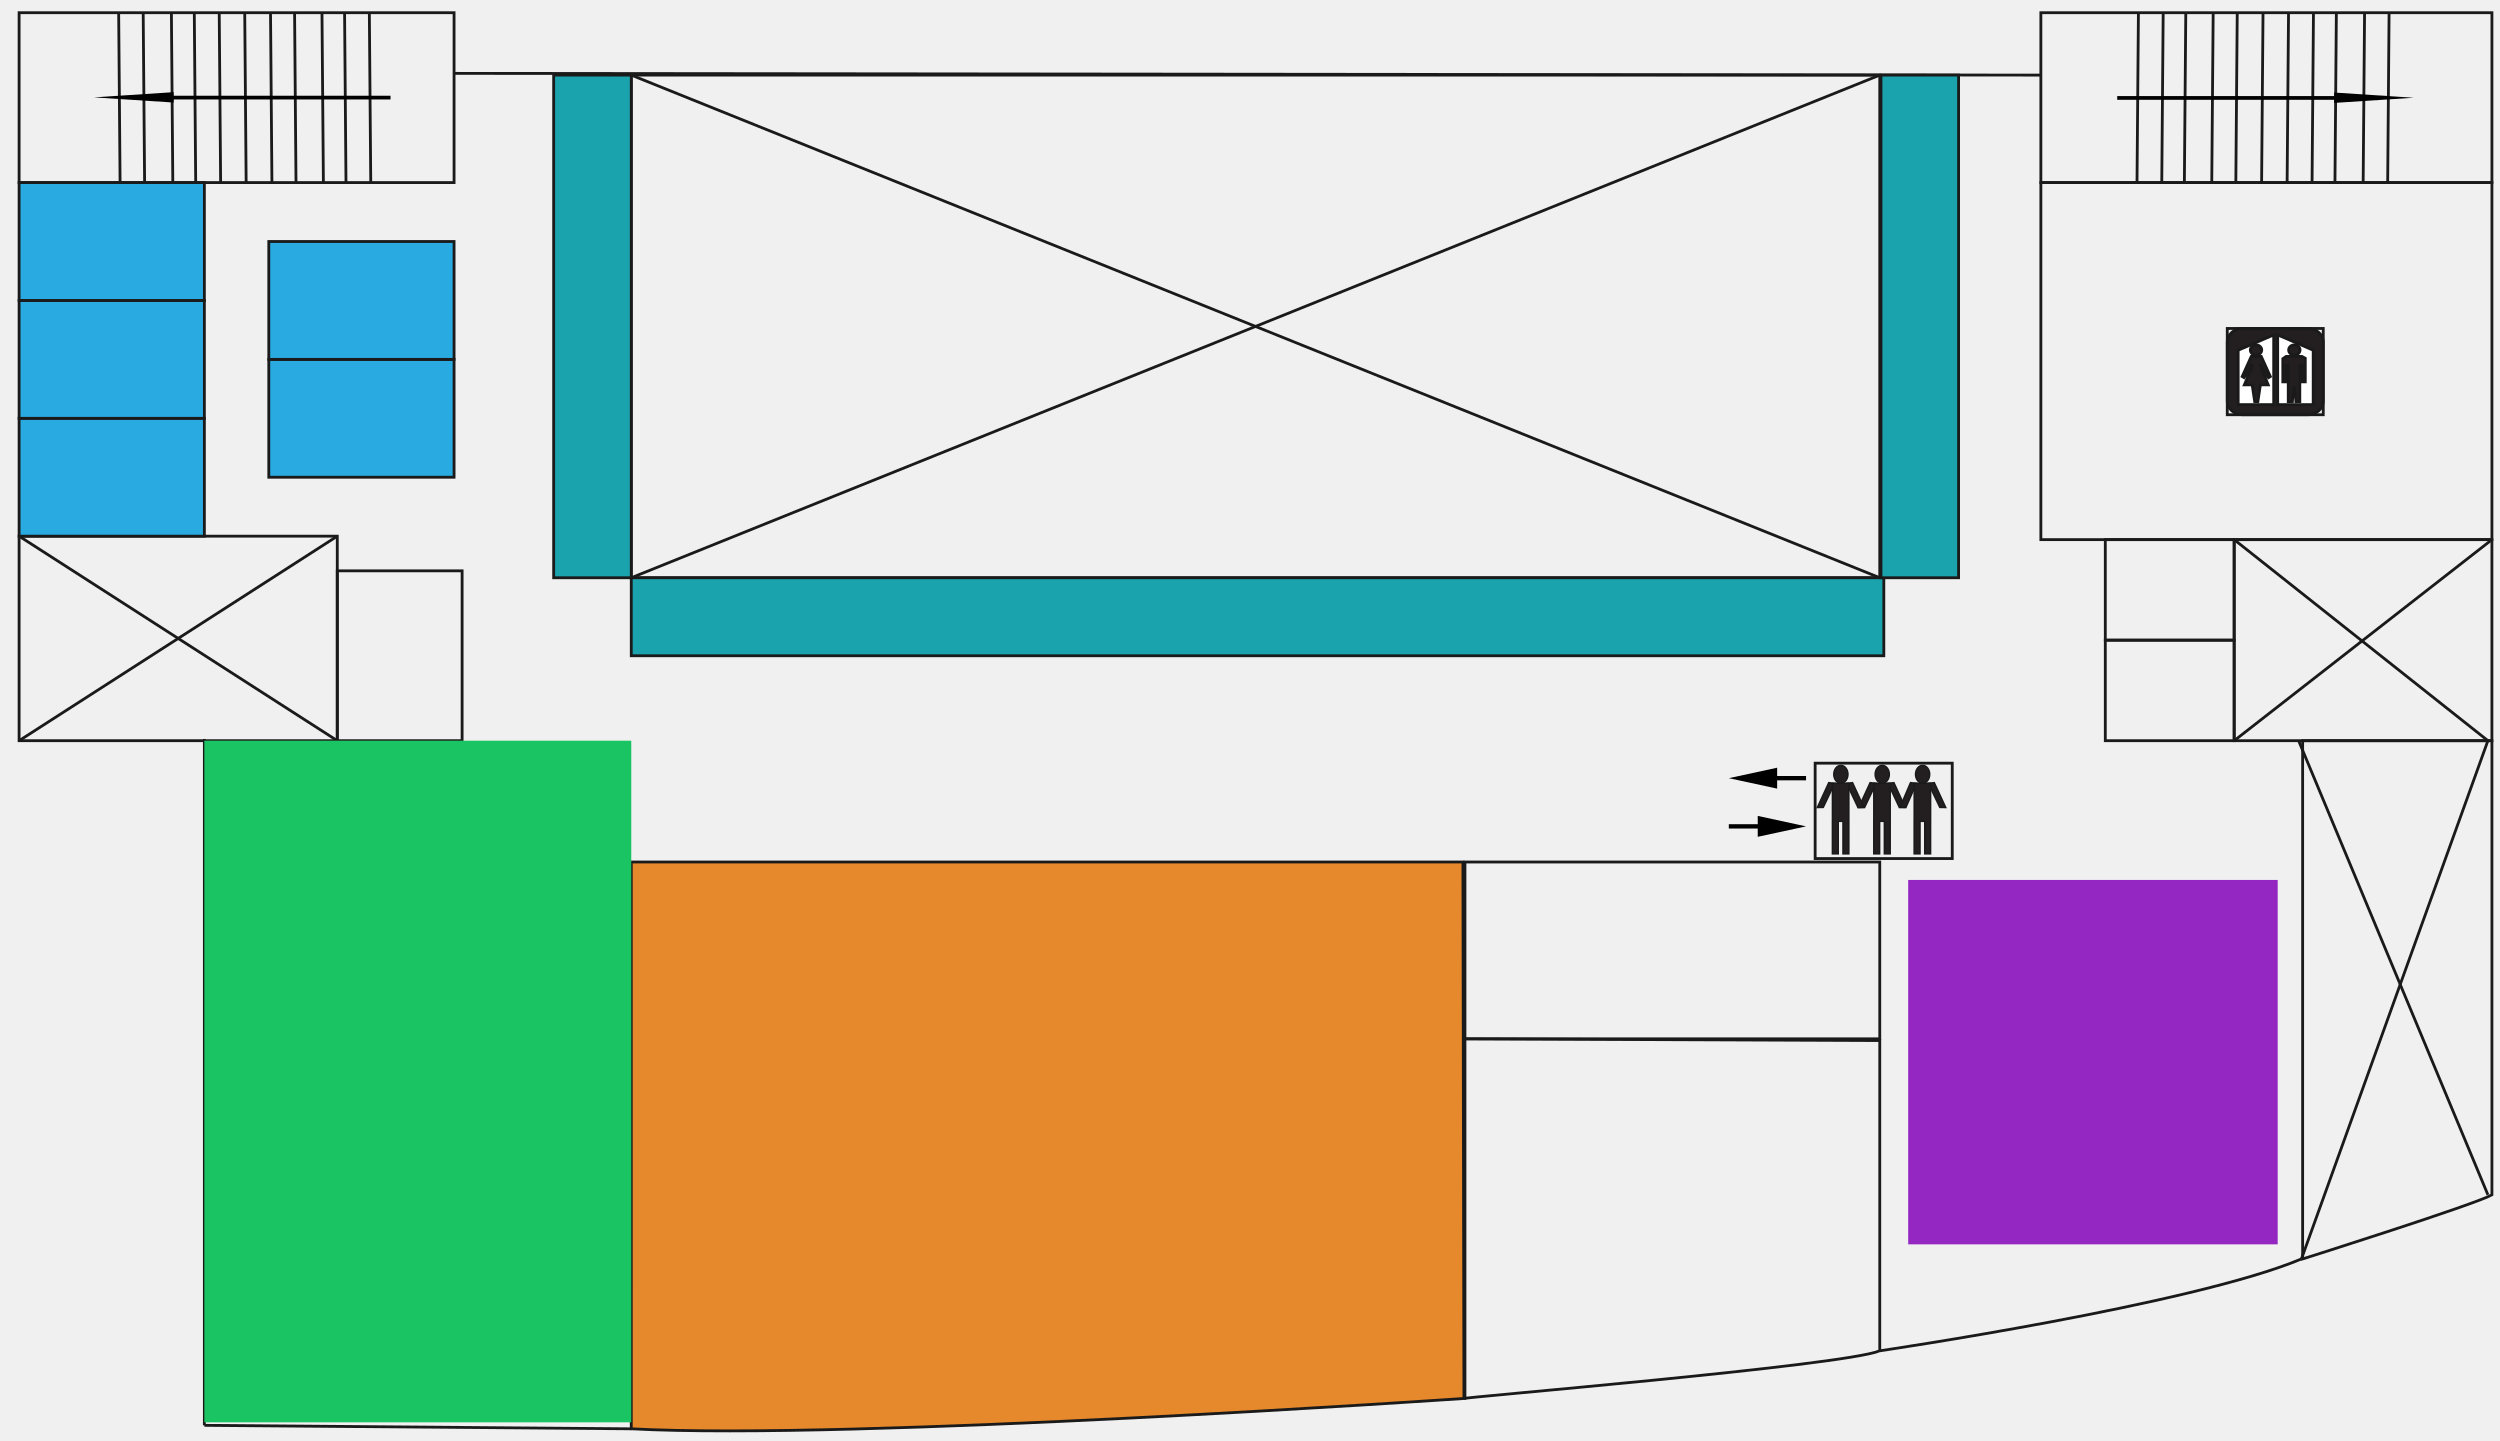
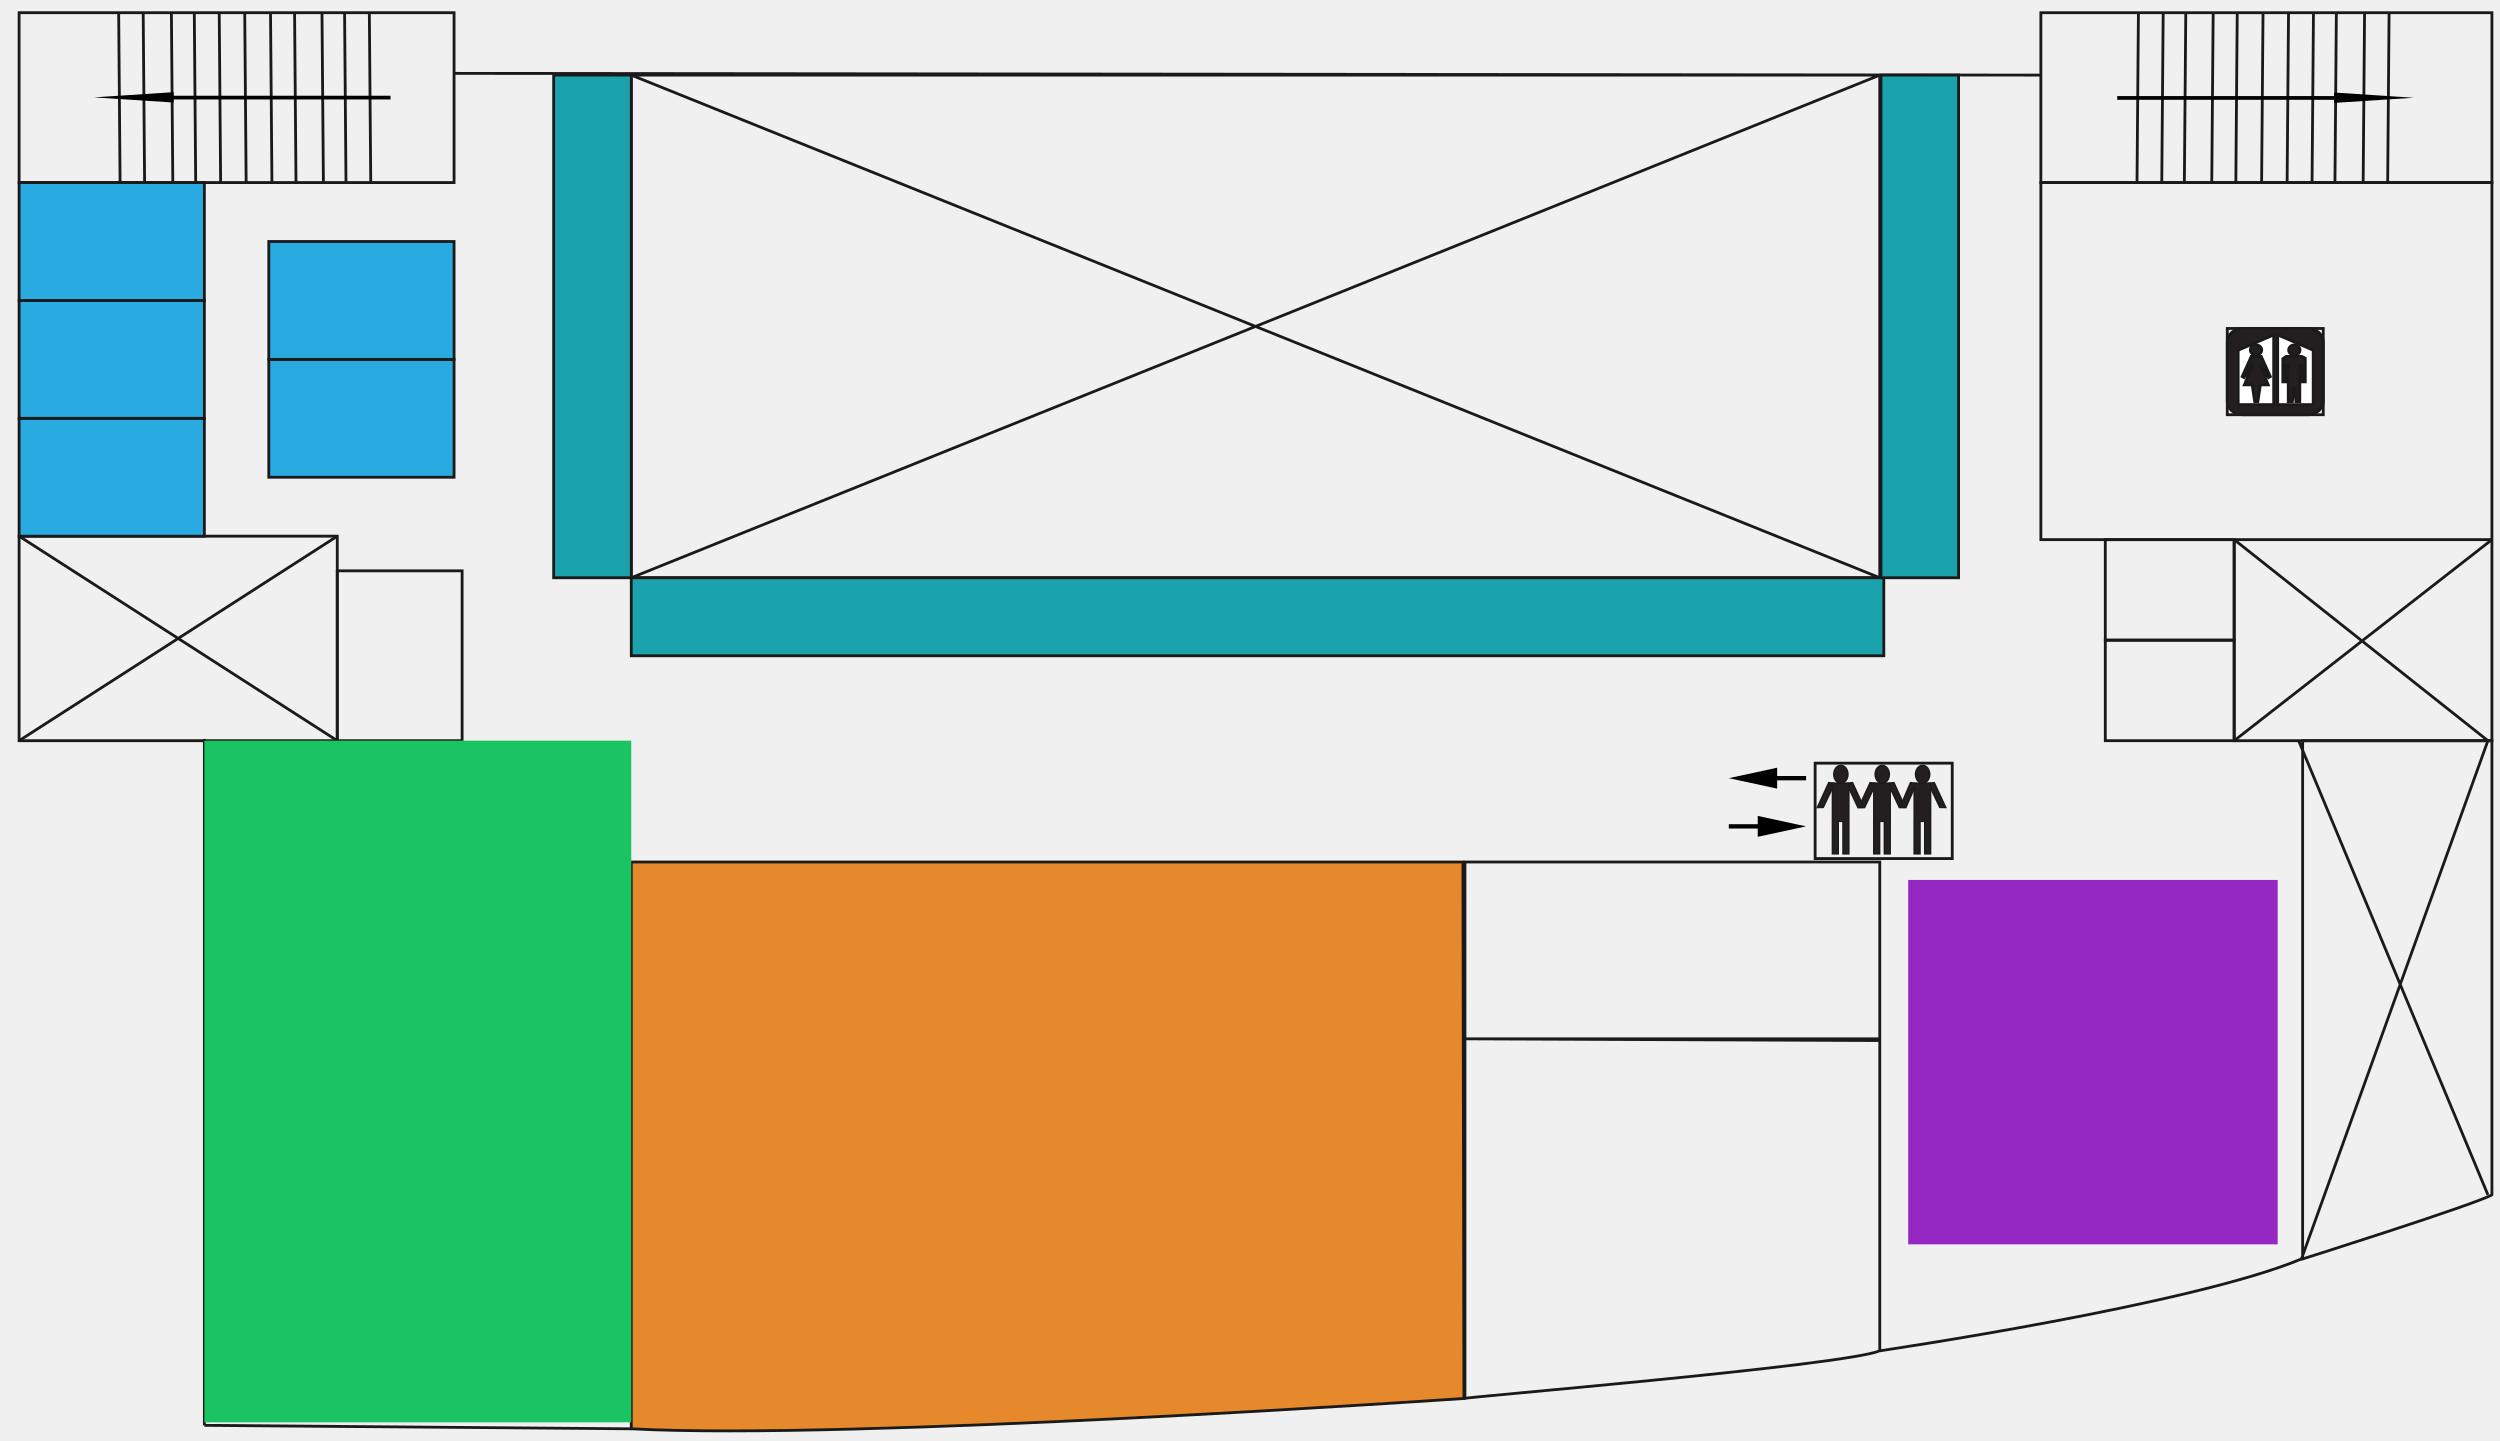
- <svg xmlns="http://www.w3.org/2000/svg" version="1.1" id="PostFloor3" x="0px" y="0px" width="885px" height="510px" viewBox="0 0 885 510" enable-background="new 0 0 885 510" xml:space="preserve">
+ <svg xmlns="http://www.w3.org/2000/svg" id="PostFloor3" width="885" height="510" viewBox="0 0 885 510">
  <g id="outline">
-     <rect id="stair" x="6.762" y="4.5" fill="none" stroke="#1A1A1A" stroke-miterlimit="10" width="153.977" height="60.131" />
-     <rect x="6.762" y="189.802" fill="none" stroke="#1A1A1A" stroke-miterlimit="10" width="112.631" height="72.403" />
-     <rect x="790.896" y="191.03" fill="none" stroke="#1A1A1A" stroke-miterlimit="10" width="91.241" height="71.175" />
-     <rect x="722.465" y="64.631" fill="none" stroke="#1A1A1A" stroke-miterlimit="10" width="159.678" height="126.398" />
-     <rect id="stair_1_" x="722.465" y="4.5" fill="none" stroke="#1A1A1A" stroke-miterlimit="10" width="159.678" height="60.131" />
-     <path fill="none" stroke="#1A1A1A" stroke-miterlimit="10" d="M882.143,262.205h-67.009v183.462c0,0,61.48-19.439,67.009-22.702   V262.205L882.143,262.205z" />
-     <path fill="none" stroke="#1A1A1A" stroke-miterlimit="10" d="M665.436,478.188c0,0,110.564-16.26,149.273-32.521" />
-     <line fill="none" stroke="#1A1A1A" stroke-miterlimit="10" x1="160.738" y1="25.975" x2="722.465" y2="26.588" />
-     <rect x="223.468" y="26.588" fill="none" stroke="#1A1A1A" stroke-miterlimit="10" width="441.967" height="177.939" />
-     <line fill="none" stroke="#1A1A1A" stroke-miterlimit="10" x1="223.468" y1="204.528" x2="665.436" y2="26.588" />
-     <line fill="none" stroke="#1A1A1A" stroke-miterlimit="10" x1="223.468" y1="26.588" x2="665.436" y2="204.528" />
-     <line fill="none" stroke="#1A1A1A" stroke-miterlimit="10" x1="813.709" y1="262.205" x2="880.717" y2="422.965" />
-     <line fill="none" stroke="#1A1A1A" stroke-miterlimit="10" x1="880.717" y1="262.205" x2="814.709" y2="445.667" />
-     <line fill="none" stroke="#1A1A1A" stroke-miterlimit="10" x1="790.896" y1="191.03" x2="880.717" y2="262.205" />
-     <line fill="none" stroke="#1A1A1A" stroke-miterlimit="10" x1="790.896" y1="262.205" x2="882.143" y2="191.03" />
-     <line fill="none" stroke="#1A1A1A" stroke-miterlimit="10" x1="6.762" y1="189.802" x2="119.393" y2="262.205" />
-     <line fill="none" stroke="#1A1A1A" stroke-miterlimit="10" x1="119.393" y1="189.802" x2="6.762" y2="262.205" />
+     <path id="stair" fill="none" stroke="#1A1A1A" stroke-miterlimit="10" d="M6.762 4.5H160.74v60.13H6.76z" />
+     <path fill="none" stroke="#1A1A1A" stroke-miterlimit="10" d="M6.762 189.802h112.63v72.403H6.763zM790.896 191.03h91.24v71.175h-91.24zM722.465 64.63h159.678v126.4H722.465z" />
+     <path id="stair_1_" fill="none" stroke="#1A1A1A" stroke-miterlimit="10" d="M722.465 4.5h159.678v60.13H722.465z" />
+     <path fill="none" stroke="#1A1A1A" stroke-miterlimit="10" d="M882.143 262.205h-67.01v183.462s61.48-19.44 67.01-22.702v-160.76zM665.436 478.188S776 461.928 814.71 445.668M160.738 25.975l561.727.613M223.468 26.588h441.967v177.94H223.468zM223.468 204.528l441.968-177.94M223.468 26.588l441.968 177.94M813.71 262.205l67.007 160.76M880.717 262.205L814.71 445.667M790.896 191.03l89.82 71.175M790.896 262.205l91.247-71.175M6.762 189.802l112.63 72.403M119.393 189.802L6.763 262.205" />
    <g id="Restrooms">
-       <g>
-         <rect x="788.452" y="116.276" fill="none" stroke="#1A1A1A" width="33.979" height="30.541" />
-         <g>
-           <path fill="#231F20" stroke="#1A1A1A" d="M822.431,142c0,2.658-2.396,4.817-5.354,4.817h-23.267      c-2.955,0-5.354-2.161-5.354-4.817v-20.914c0-2.658,2.398-4.81,5.354-4.81h23.267c2.957,0,5.354,2.152,5.354,4.81V142z" />
-           <g>
-             <polygon fill="#FFFFFF" stroke="#1A1A1A" points="804.887,118.558 804.887,143.234 792.309,143.234 792.309,123.974      " />
-             <polygon fill="#FFFFFF" stroke="#1A1A1A" points="806.3,118.558 806.3,143.234 818.873,143.234 818.873,123.974      " />
-             <g>
-               <g>
-                 <polygon fill="#231F20" stroke="#1A1A1A" points="796.953,126.159 800.477,126.159 803.701,133.289 803.059,133.678          800.369,129.199 800.123,129.427 802.947,136.24 800.176,136.24 799.282,142.178 798.162,142.178 797.267,136.24          794.497,136.24 797.364,129.565 797.074,129.199 794.393,133.678 793.74,133.289        " />
-                 <path fill="#231F20" stroke="#1A1A1A" d="M800.648,123.9c0,1-0.908,1.811-2.018,1.811s-2.012-0.81-2.012-1.811         c0-0.992,0.896-1.806,2.012-1.806C799.742,122.094,800.648,122.909,800.648,123.9z" />
-                 <path fill="#231F20" stroke="#1A1A1A" d="M814.215,123.9c0,1-0.904,1.811-2.012,1.811c-1.116,0-2.02-0.81-2.02-1.811         c0-0.992,0.901-1.806,2.02-1.806C813.311,122.094,814.215,122.909,814.215,123.9z" />
-               </g>
-               <polygon fill="#231F20" stroke="#1A1A1A" points="809.307,126.159 814.824,126.159 816.066,126.814 816.066,135.185         814.994,135.185 814.994,129.353 814.131,129.353 814.131,142.178 812.747,142.178 812.335,137.282 811.876,137.282         811.502,142.178 810.039,142.178 810.039,129.353 809.182,129.353 809.174,135.185 808.114,135.185 808.114,126.984       " />
-             </g>
-           </g>
+       <g stroke="#1A1A1A">
+         <path fill="none" d="M788.452 116.276h33.98v30.54h-33.98z" />
+         <path fill="#231F20" d="M822.43 142c0 2.658-2.395 4.817-5.353 4.817H793.81c-2.955 0-5.354-2.16-5.354-4.817v-20.914c0-2.658 2.398-4.81 5.354-4.81h23.267c2.957 0 5.354 2.152 5.354 4.81V142z" />
+         <path fill="#FFF" d="M804.887 118.558v24.676H792.31v-19.26zM806.3 118.558v24.676h12.573v-19.26z" />
+         <g fill="#231F20">
+           <path d="M796.953 126.16h3.524l3.224 7.13-.64.388-2.69-4.48-.247.23 2.824 6.812h-2.77l-.895 5.938h-1.12l-.895-5.938h-2.77l2.867-6.675-.29-.366-2.68 4.478-.654-.39zM800.648 123.9c0 1-.908 1.81-2.018 1.81s-2.012-.81-2.012-1.81c0-.992.896-1.806 2.012-1.806 1.112 0 2.018.815 2.018 1.806zM814.215 123.9c0 1-.904 1.81-2.012 1.81-1.116 0-2.02-.81-2.02-1.81 0-.992.9-1.806 2.02-1.806 1.108 0 2.012.815 2.012 1.806zM809.307 126.16h5.517l1.242.654v8.37h-1.072v-5.83h-.863v12.824h-1.383l-.412-4.896h-.46l-.373 4.896h-1.463v-12.825h-.858l-.008 5.832h-1.06v-8.2z" />
        </g>
      </g>
-       <g id="Arrow_30_1_">
-         <rect x="642.562" y="270.161" fill="none" stroke="#1A1A1A" width="48.534" height="33.769" />
-         <line fill="none" stroke="#1A1A1A" x1="72.345" y1="261.591" x2="72.345" y2="504.571" />
-         <line fill="none" stroke="#1A1A1A" x1="72.345" y1="504.571" x2="223.468" y2="505.799" />
+       <g id="Arrow_30_1_" fill="none" stroke="#1A1A1A">
+         <path d="M642.562 270.16h48.534v33.77h-48.534zM72.345 261.59v242.98M72.345 504.57l151.123 1.23" />
      </g>
      <g id="Children">
+         <path fill="#231F20" stroke="#1A1A1A" stroke-width=".549" d="M662.034 277.062l-4.053 8.792 2.093-.04 4.04-8.478zM670.438 277.062l4.018 8.786-2.088-.014-4.01-8.498z" />
+         <path fill="#231F20" stroke="#1A1A1A" stroke-width=".549" d="M663.337 290.4v-13.127h5.787v13.558h-.002v11.415h-2.05v-11.502h-1.694v11.502h-2.05V290.4z" />
+         <ellipse fill="#231F20" stroke="#1A1A1A" stroke-width=".549" cx="666.311" cy="274.109" rx="2.501" ry="3.162" />
        <g>
-           <g>
-             <g>
-               <polygon fill="#231F20" stroke="#1A1A1A" stroke-width="0.549" points="662.034,277.062 657.981,285.854 660.073,285.814         664.112,277.336       " />
-               <polygon fill="#231F20" stroke="#1A1A1A" stroke-width="0.549" points="670.438,277.062 674.456,285.848 672.368,285.834         668.359,277.336       " />
-               <polygon fill="#231F20" stroke="#1A1A1A" stroke-width="0.549" points="663.337,290.4 663.337,277.273 669.124,277.273         669.124,290.831 669.122,290.831 669.122,302.245 667.071,302.245 667.071,290.743 665.378,290.743 665.378,302.245         663.327,302.245 663.327,290.4       " />
-               <g>
-                 <ellipse fill="#231F20" stroke="#1A1A1A" stroke-width="0.549" cx="666.311" cy="274.109" rx="2.501" ry="3.162" />
-               </g>
-             </g>
-           </g>
-           <g>
-             <g>
-               <polygon fill="#231F20" stroke="#1A1A1A" stroke-width="0.549" points="647.387,277.062 643.335,285.854 645.425,285.814         649.466,277.336       " />
-               <polygon fill="#231F20" stroke="#1A1A1A" stroke-width="0.549" points="655.79,277.062 659.833,285.831 657.732,285.861         653.712,277.336       " />
-               <polygon fill="#231F20" stroke="#1A1A1A" stroke-width="0.549" points="648.689,290.4 648.689,277.273 654.479,277.273         654.479,290.831 654.477,290.831 654.477,302.245 652.423,302.245 652.423,290.743 650.731,290.743 650.731,302.245         648.679,302.245 648.679,290.4       " />
-               <g>
-                 <ellipse fill="#231F20" stroke="#1A1A1A" stroke-width="0.549" cx="651.663" cy="274.109" rx="2.5" ry="3.162" />
-               </g>
-             </g>
-           </g>
-           <g>
-             <g>
-               <polygon fill="#231F20" stroke="#1A1A1A" stroke-width="0.549" points="676.33,277.062 672.594,285.812 674.689,285.814         678.407,277.336       " />
-               <polygon fill="#231F20" stroke="#1A1A1A" stroke-width="0.549" points="684.73,277.062 688.785,285.854 686.694,285.814         682.655,277.336       " />
-               <polygon fill="#231F20" stroke="#1A1A1A" stroke-width="0.549" points="677.631,290.4 677.631,277.273 683.42,277.273         683.42,290.831 683.417,290.831 683.417,302.245 681.365,302.245 681.365,290.743 679.674,290.743 679.674,302.245         677.621,302.245 677.621,290.4       " />
-               <g>
-                 <ellipse fill="#231F20" stroke="#1A1A1A" stroke-width="0.549" cx="680.604" cy="274.109" rx="2.5" ry="3.162" />
-               </g>
-             </g>
-           </g>
+           <path fill="#231F20" stroke="#1A1A1A" stroke-width=".549" d="M647.387 277.062l-4.052 8.792 2.09-.04 4.04-8.478zM655.79 277.062l4.043 8.77-2.1.03-4.02-8.526z" />
+           <path fill="#231F20" stroke="#1A1A1A" stroke-width=".549" d="M648.69 290.4v-13.127h5.79v13.558h-.003v11.415h-2.054v-11.502h-1.692v11.502h-2.05V290.4z" />
+           <ellipse fill="#231F20" stroke="#1A1A1A" stroke-width=".549" cx="651.663" cy="274.109" rx="2.5" ry="3.162" />
+         </g>
+         <g>
+           <path fill="#231F20" stroke="#1A1A1A" stroke-width=".549" d="M676.33 277.062l-3.736 8.75 2.095.002 3.717-8.478zM684.73 277.062l4.055 8.792-2.09-.04-4.04-8.478z" />
+           <path fill="#231F20" stroke="#1A1A1A" stroke-width=".549" d="M677.63 290.4v-13.127h5.79v13.558h-.003v11.415h-2.052v-11.502h-1.69v11.502h-2.054V290.4z" />
+           <ellipse fill="#231F20" stroke="#1A1A1A" stroke-width=".549" cx="680.604" cy="274.109" rx="2.5" ry="3.162" />
        </g>
      </g>
    </g>
-     <g>
-       <polygon points="622.238,293.295 622.238,296.23 639.346,292.533 622.238,288.828 622.238,291.766 612,291.766 612,293.295   " />
-       <polygon points="629.108,276.234 629.108,279.17 612.001,275.473 629.108,271.768 629.108,274.704 639.346,274.704     639.346,276.234   " />
-       <line fill="none" stroke="#1A1A1A" x1="757" y1="4.5" x2="756.5" y2="64.631" />
-       <line fill="none" stroke="#1A1A1A" x1="765.766" y1="4.5" x2="765.266" y2="64.631" />
-       <line fill="none" stroke="#1A1A1A" x1="773.766" y1="4.5" x2="773.266" y2="64.631" />
-       <line fill="none" stroke="#1A1A1A" x1="783.463" y1="4.5" x2="782.963" y2="64.631" />
-       <line fill="none" stroke="#1A1A1A" x1="791.983" y1="4.5" x2="791.483" y2="64.631" />
-       <line fill="none" stroke="#1A1A1A" x1="801.11" y1="4.5" x2="800.61" y2="64.631" />
-       <line fill="none" stroke="#1A1A1A" x1="810.141" y1="4.5" x2="809.641" y2="64.631" />
-       <line fill="none" stroke="#1A1A1A" x1="818.967" y1="4.5" x2="818.467" y2="64.631" />
-       <line fill="none" stroke="#1A1A1A" x1="827.072" y1="4.498" x2="826.572" y2="64.629" />
-       <line fill="none" stroke="#1A1A1A" x1="837.057" y1="4.5" x2="836.557" y2="64.631" />
-       <line fill="none" stroke="#1A1A1A" x1="845.737" y1="4.5" x2="845.237" y2="64.631" />
-       <line fill="none" stroke="#1A1A1A" x1="130.745" y1="4.369" x2="131.245" y2="64.5" />
-       <line fill="none" stroke="#1A1A1A" x1="121.979" y1="4.369" x2="122.479" y2="64.5" />
-       <line fill="none" stroke="#1A1A1A" x1="113.979" y1="4.369" x2="114.479" y2="64.5" />
-       <line fill="none" stroke="#1A1A1A" x1="104.282" y1="4.369" x2="104.782" y2="64.5" />
-       <line fill="none" stroke="#1A1A1A" x1="95.762" y1="4.369" x2="96.262" y2="64.5" />
-       <line fill="none" stroke="#1A1A1A" x1="86.635" y1="4.369" x2="87.135" y2="64.5" />
-       <line fill="none" stroke="#1A1A1A" x1="77.604" y1="4.369" x2="78.104" y2="64.5" />
-       <line fill="none" stroke="#1A1A1A" x1="68.778" y1="4.369" x2="69.278" y2="64.5" />
-       <line fill="none" stroke="#1A1A1A" x1="60.673" y1="4.367" x2="61.173" y2="64.498" />
-       <line fill="none" stroke="#1A1A1A" x1="50.688" y1="4.369" x2="51.188" y2="64.5" />
-       <line fill="none" stroke="#1A1A1A" x1="42.008" y1="4.369" x2="42.508" y2="64.5" />
-       <g>
-         <polygon points="826.283,32.756 854.489,34.602 826.283,36.433 826.283,35.337 749.5,35.337 749.5,34.014 826.283,34.014    " />
-         <polygon points="61.462,32.625 33.256,34.471 61.462,36.302 61.462,35.206 138.245,35.206 138.245,33.882 61.462,33.882    " />
-       </g>
-     </g>
+     <path d="M622.238 293.295v2.935l17.108-3.697-17.108-3.705v2.938H612v1.53zM629.108 276.234v2.936L612 275.473l17.108-3.705v2.936h10.238v1.53z" />
+     <path fill="none" stroke="#1A1A1A" d="M757 4.5l-.5 60.13M765.766 4.5l-.5 60.13M773.766 4.5l-.5 60.13M783.463 4.5l-.5 60.13M791.983 4.5l-.5 60.13M801.11 4.5l-.5 60.13M810.14 4.5l-.5 60.13M818.967 4.5l-.5 60.13M827.072 4.498l-.5 60.13M837.057 4.5l-.5 60.13M845.737 4.5l-.5 60.13M130.745 4.37l.5 60.13M121.98 4.37l.5 60.13M113.98 4.37l.5 60.13M104.282 4.37l.5 60.13M95.762 4.37l.5 60.13M86.635 4.37l.5 60.13M77.604 4.37l.5 60.13M68.778 4.37l.5 60.13M60.673 4.367l.5 60.13M50.688 4.37l.5 60.13M42.008 4.37l.5 60.13" />
+     <path d="M826.283 32.756l28.206 1.846-28.207 1.83v-1.095H749.5v-1.323h76.783zM61.462 32.625L33.256 34.47l28.206 1.832v-1.096h76.783v-1.324H61.462z" />
  </g>
  <g id="active">
-     <text transform="matrix(1 0 0 1 120 350.5)" font-family="'Avenir-Medium'" font-size="18">Durant</text>
-     <text transform="matrix(1 0 0 1 119 372.0996)" font-family="'Avenir-Medium'" font-size="18">Special</text>
-     <text transform="matrix(1 0 0 1 108 393.7002)" font-family="'Avenir-Medium'" font-size="18">Collections</text>
-     <text transform="matrix(1 0 0 1 118 415.2998)" font-family="'Avenir-Medium'" font-size="18">Lounge</text>
-     <text transform="matrix(1 0 0 1 313 372.5)" font-family="'Avenir-Medium'" font-size="18">Gerard Manley</text>
-     <text transform="matrix(1 0 0 1 323 394.0996)" font-family="'Avenir-Medium'" font-size="18">Hopkins, S.J.</text>
-     <text transform="matrix(1 0 0 1 301 415.7002)" font-family="'Avenir-Medium'" font-size="18">Special Collections</text>
-     <text transform="matrix(1 0 0 1 708 361.5)" font-family="'Avenir-Medium'" font-size="18">Griffiths</text>
-     <text transform="matrix(1 0 0 1 708 383.0996)" font-family="'Avenir-Medium'" font-size="18">Scholars</text>
-     <text transform="matrix(1 0 0 1 711 404.7002)" font-family="'Avenir-Medium'" font-size="18">Lounge</text>
-     <text transform="matrix(1 0 0 1 118 152.5)" font-family="'Avenir-Medium'" font-size="12">340</text>
-     <text transform="matrix(1 0 0 1 118 109.5)" font-family="'Avenir-Medium'" font-size="12">344</text>
-     <text transform="matrix(1 0 0 1 30 88.5)" font-family="'Avenir-Medium'" font-size="12">343</text>
-     <text transform="matrix(1 0 0 1 31 130.5)" font-family="'Avenir-Medium'" font-size="12">342</text>
-     <text transform="matrix(1 0 0 1 31 173.5)" font-family="'Avenir-Medium'" font-size="12">341</text>
-     <rect x="518.589" y="305.154" fill="none" stroke="#1A1A1A" stroke-miterlimit="10" width="146.847" height="62.588" />
-     <path fill="none" stroke="#1A1A1A" stroke-miterlimit="10" d="M518.589,495.06c-5.831,0,134.168-11.56,146.847-16.872V368.354   l-146.847-0.607V495.06z" />
-     <rect x="745.275" y="191.03" fill="none" stroke="#1A1A1A" stroke-miterlimit="10" width="45.621" height="35.587" />
-     <rect x="745.275" y="226.617" fill="none" stroke="#1A1A1A" stroke-miterlimit="10" width="45.621" height="35.588" />
-     <rect x="119.393" y="202.074" fill="none" stroke="#1A1A1A" stroke-miterlimit="10" width="44.195" height="60.131" />
-     <rect id="room340" x="95.156" y="127.217" fill="#29ABE2" stroke="#1A1A1A" stroke-miterlimit="10" width="65.583" height="41.724" />
-     <rect id="room341" x="6.762" y="148.078" fill="#29ABE2" stroke="#1A1A1A" stroke-miterlimit="10" width="65.583" height="41.724" />
-     <rect id="room342" x="6.762" y="106.354" fill="#29ABE2" stroke="#1A1A1A" stroke-miterlimit="10" width="65.583" height="41.724" />
-     <rect id="room343" x="6.762" y="64.631" fill="#29ABE2" stroke="#1A1A1A" stroke-miterlimit="10" width="65.583" height="41.723" />
-     <rect id="room344" x="95.156" y="85.492" fill="#29ABE2" stroke="#1A1A1A" stroke-miterlimit="10" width="65.583" height="41.725" />
-     <path id="GMHCollection" fill="#E5892C" stroke="#1A1A1A" stroke-miterlimit="10" d="M223.468,305.154h294.407l0.357,189.9   c0,0-217.232,14.94-294.769,10.739L223.468,305.154L223.468,305.154z" />
-     <rect id="GSLounge" x="675.5" y="311.5" fill="#9427C1" width="130.8" height="129" />
-     <rect id="DSCLounge" x="72.345" y="262.205" fill="#1AC462" width="151.121" height="241.295" />
-     <g id="studyStation3">
-       <rect x="223.468" y="204.527" fill="#1AA3AD" stroke="#1A1A1A" stroke-miterlimit="10" width="443.403" height="27.613" />
-       <rect x="665.871" y="26.588" fill="#1AA3AD" stroke="#1A1A1A" stroke-miterlimit="10" width="27.467" height="177.939" />
-       <rect x="196" y="26.588" fill="#1AA3AD" stroke="#1A1A1A" stroke-miterlimit="10" width="27.468" height="177.939" />
+     <text transform="translate(120 350.5)" font-family="'Avenir-Medium'" font-size="18">Durant</text>
+     <text transform="translate(119 372.1)" font-family="'Avenir-Medium'" font-size="18">Special</text>
+     <text transform="translate(108 393.7)" font-family="'Avenir-Medium'" font-size="18">Collections</text>
+     <text transform="translate(118 415.3)" font-family="'Avenir-Medium'" font-size="18">Lounge</text>
+     <text transform="translate(313 372.5)" font-family="'Avenir-Medium'" font-size="18">Gerard Manley</text>
+     <text transform="translate(323 394.1)" font-family="'Avenir-Medium'" font-size="18">Hopkins, S.J.</text>
+     <text transform="translate(301 415.7)" font-family="'Avenir-Medium'" font-size="18">Special Collections</text>
+     <text transform="translate(708 361.5)" font-family="'Avenir-Medium'" font-size="18">Griffiths</text>
+     <text transform="translate(708 383.1)" font-family="'Avenir-Medium'" font-size="18">Scholars</text>
+     <text transform="translate(711 404.7)" font-family="'Avenir-Medium'" font-size="18">Lounge</text>
+     <text transform="translate(118 152.5)" font-family="'Avenir-Medium'" font-size="12">340</text>
+     <text transform="translate(118 109.5)" font-family="'Avenir-Medium'" font-size="12">344</text>
+     <text transform="translate(30 88.5)" font-family="'Avenir-Medium'" font-size="12">343</text>
+     <text transform="translate(31 130.5)" font-family="'Avenir-Medium'" font-size="12">342</text>
+     <text transform="translate(31 173.5)" font-family="'Avenir-Medium'" font-size="12">341</text>
+     <path fill="none" stroke="#1A1A1A" stroke-miterlimit="10" d="M518.59 305.154h146.846v62.588H518.59zM518.59 495.06c-5.832 0 134.167-11.56 146.846-16.872V368.354l-146.847-.607V495.06zM745.275 191.03h45.62v35.587h-45.62z" />
+     <path fill="none" stroke="#1A1A1A" stroke-miterlimit="10" d="M745.275 226.617h45.62v35.588h-45.62zM119.393 202.074h44.195v60.13h-44.195z" />
+     <path id="room340" fill="#29ABE2" stroke="#1A1A1A" stroke-miterlimit="10" d="M95.156 127.217h65.583v41.724H95.155z" />
+     <path id="room341" fill="#29ABE2" stroke="#1A1A1A" stroke-miterlimit="10" d="M6.762 148.078h65.583v41.724H6.762z" />
+     <path id="room342" fill="#29ABE2" stroke="#1A1A1A" stroke-miterlimit="10" d="M6.762 106.354h65.583v41.724H6.762z" />
+     <path id="room343" fill="#29ABE2" stroke="#1A1A1A" stroke-miterlimit="10" d="M6.762 64.63h65.583v41.724H6.762z" />
+     <path id="room344" fill="#29ABE2" stroke="#1A1A1A" stroke-miterlimit="10" d="M95.156 85.492h65.583v41.725H95.155z" />
+     <path id="GMHCollection" fill="#E5892C" stroke="#1A1A1A" stroke-miterlimit="10" d="M223.468 305.154h294.407l.357 189.9s-217.232 14.94-294.77 10.74l.006-200.64z" />
+     <path id="GSLounge" fill="#9427C1" d="M675.5 311.5h130.8v129H675.5z" />
+     <path id="DSCLounge" fill="#1AC462" d="M72.345 262.205h151.12V503.5H72.346z" />
+     <g id="studyStation3" fill="#1AA3AD" stroke="#1A1A1A" stroke-miterlimit="10">
+       <path d="M223.468 204.527H666.87v27.613H223.47z" />
+       <path d="M665.87 26.588h27.468v177.94H665.87zM196 26.588h27.468v177.94H196z" />
    </g>
  </g>
</svg>
